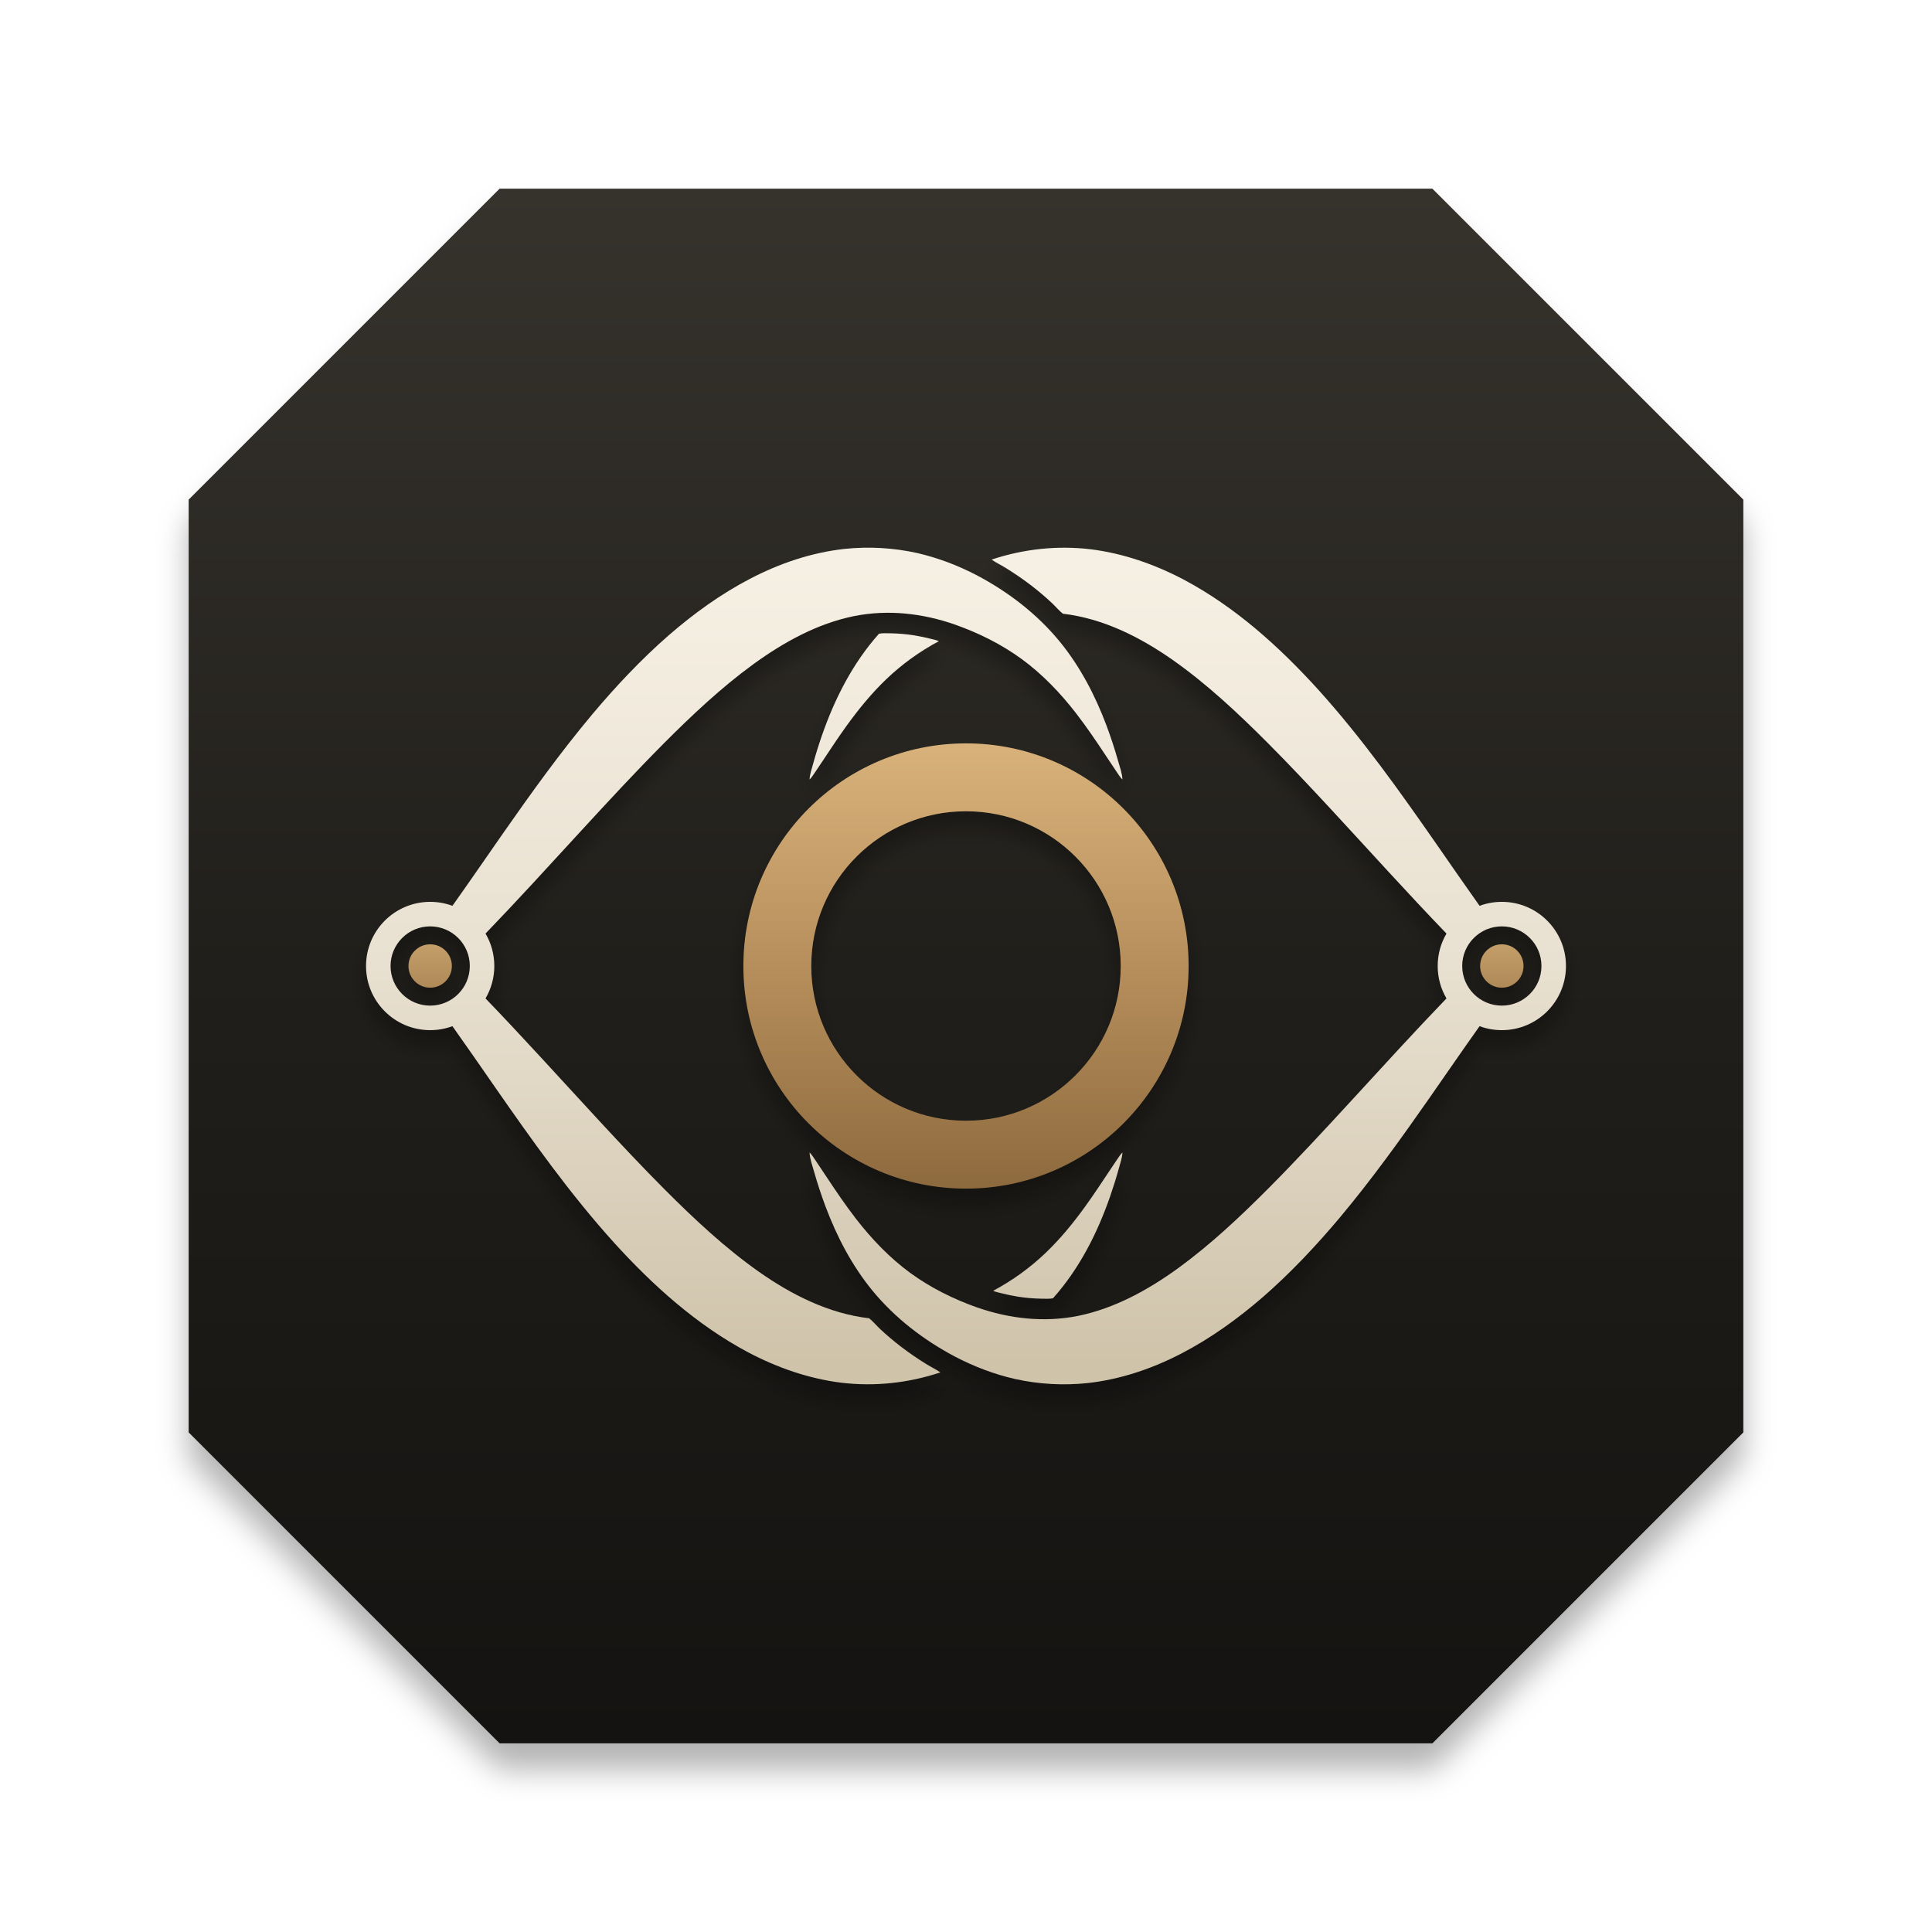
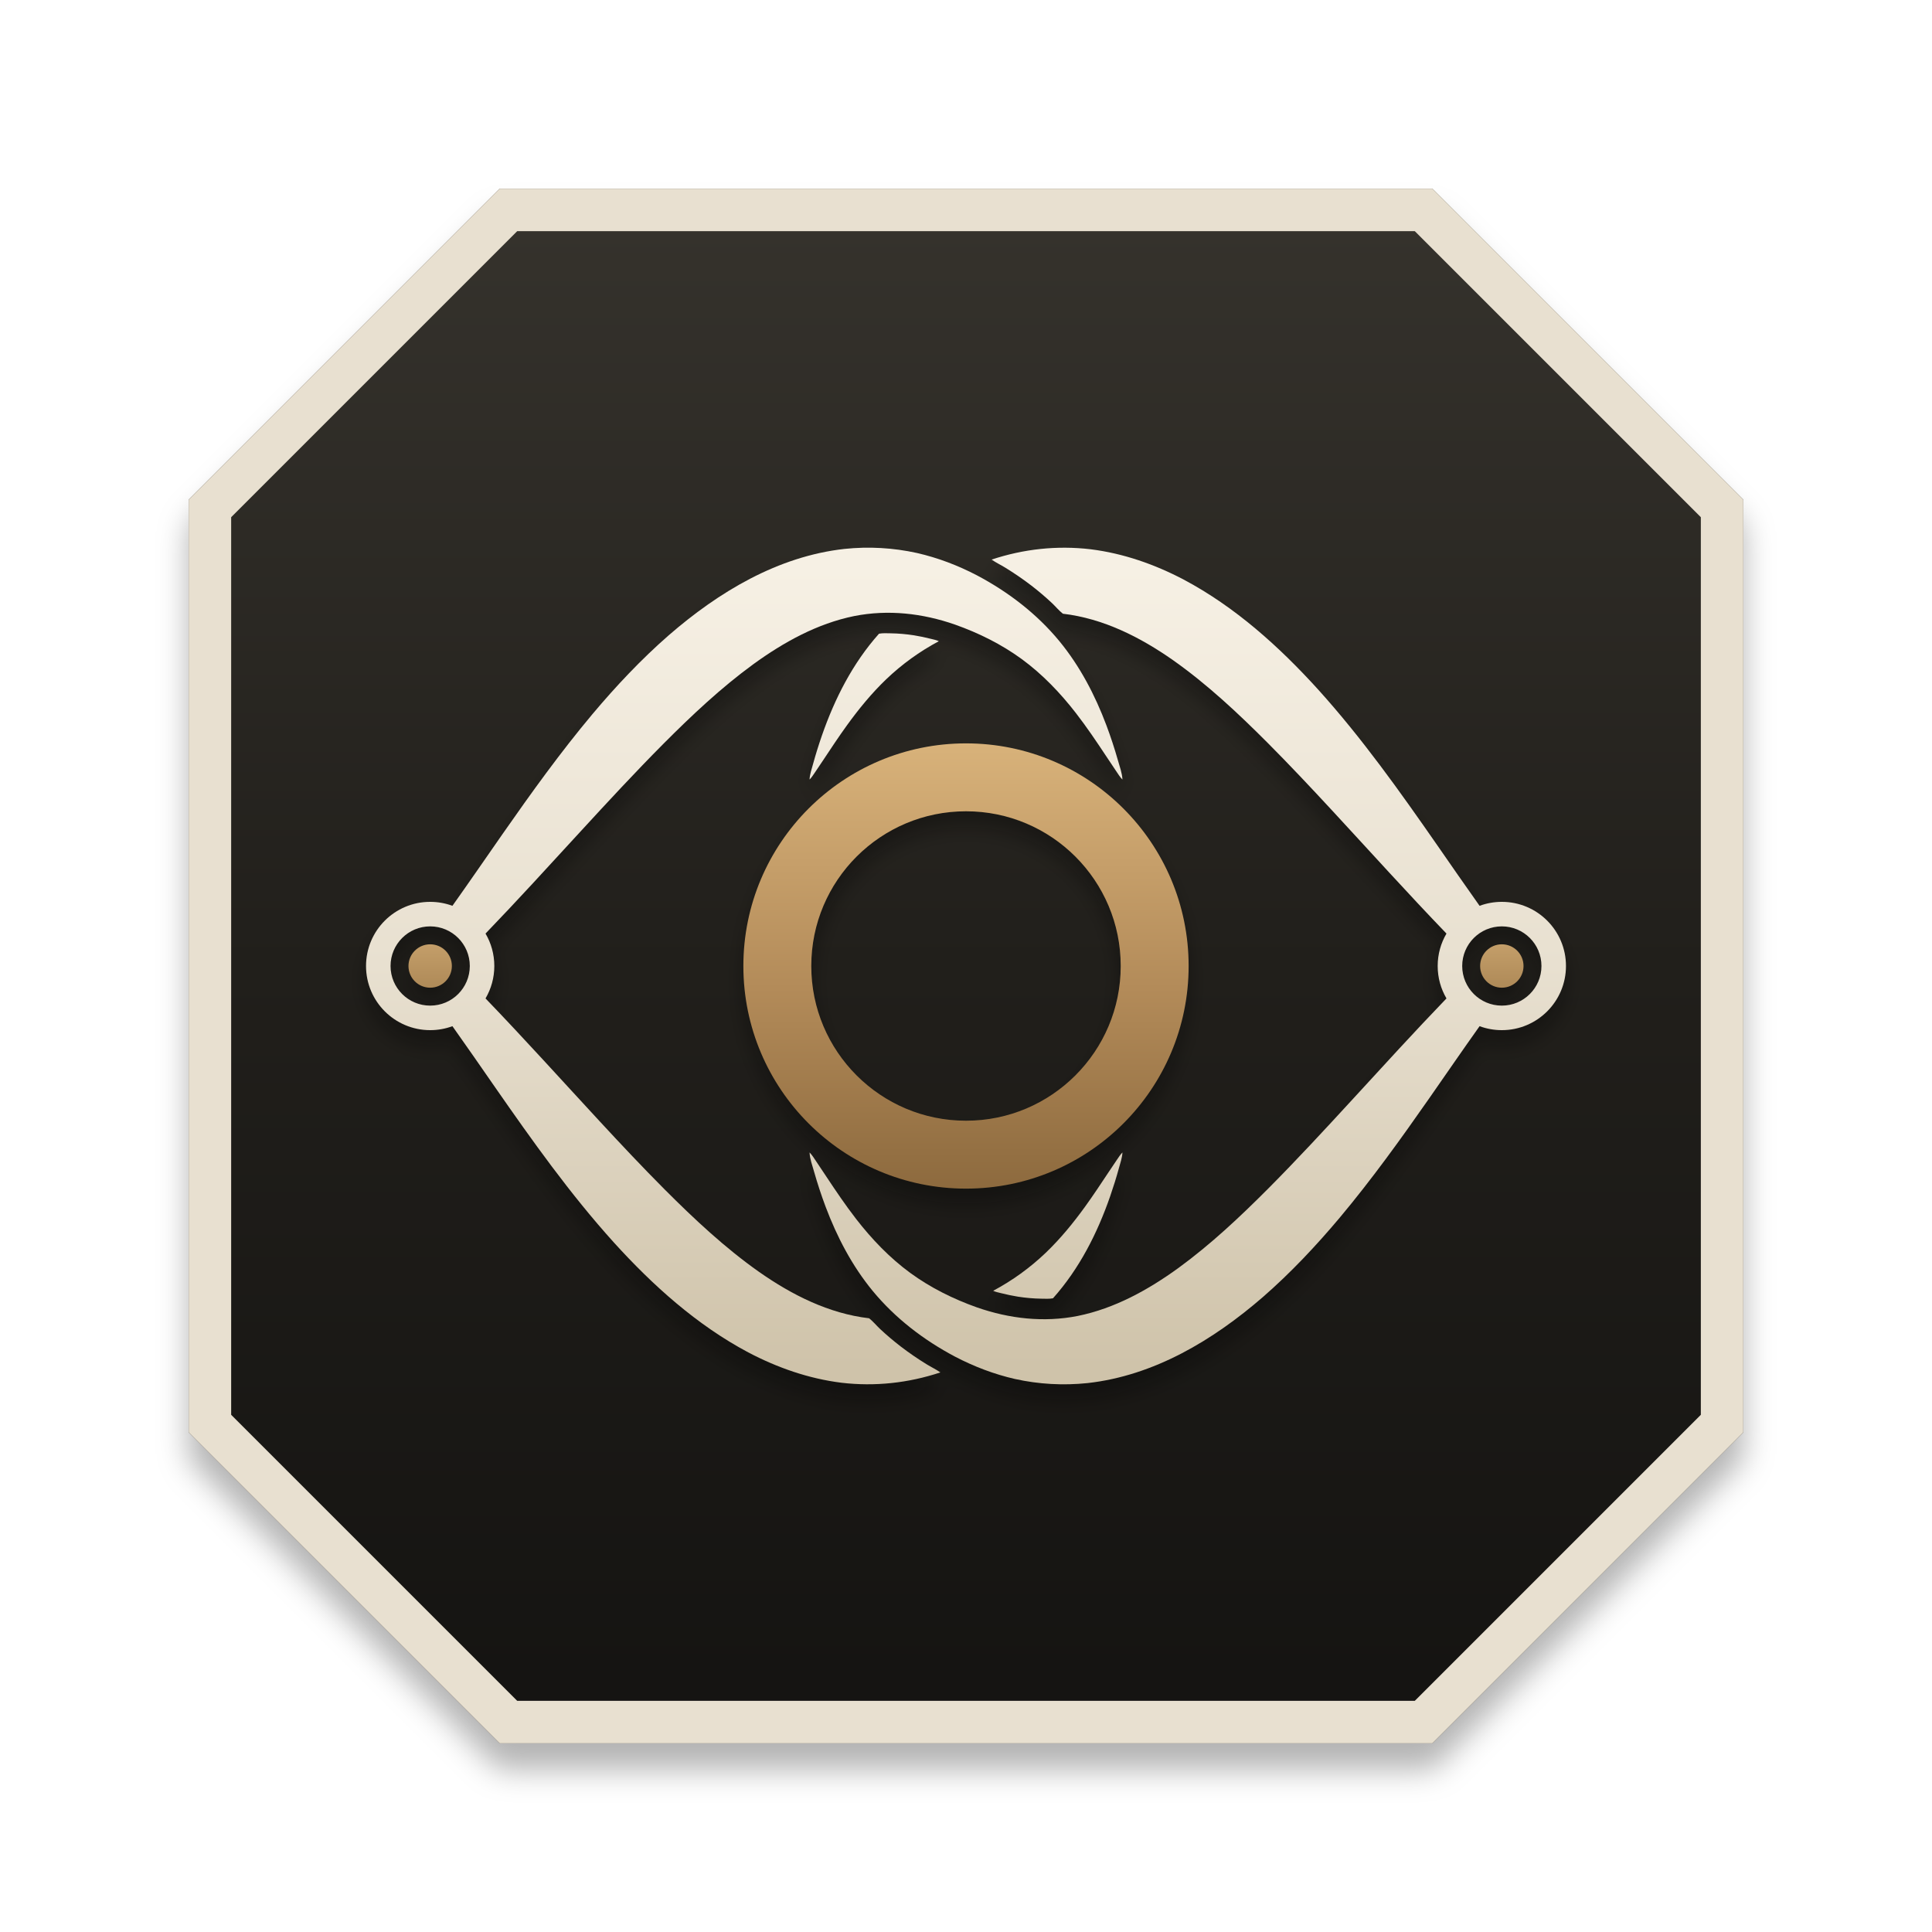
<svg xmlns="http://www.w3.org/2000/svg" width="1024" height="1024" viewBox="0 0 1024 1024">
  <defs>
    <filter id="filter-1" filterUnits="userSpaceOnUse" x="60" y="60" width="904" height="904" data-vc-blend="multiply" color-interpolation-filters="sRGB">
      <feGaussianBlur in="SourceAlpha" stdDeviation="8" />
      <feOffset dx="0" dy="14" result="shadow" />
      <feFlood flood-color="#000000" flood-opacity="0.3" />
      <feComposite in2="shadow" operator="in" result="paint" />
      <feMerge>
        <feMergeNode in="paint" />
        <feMergeNode in="SourceGraphic" />
      </feMerge>
    </filter>
    <linearGradient id="linear-gradient-1" x1="512" y1="100" x2="512" y2="924" gradientUnits="userSpaceOnUse">
      <stop offset="0" stop-color="#36332d" />
      <stop offset="0.5" stop-color="#211f1b" />
      <stop offset="1" stop-color="#141311" />
    </linearGradient>
    <filter id="filter-2" filterUnits="userSpaceOnUse" x="169" y="265.279" width="686" height="493.442" data-vc-blend="multiply" color-interpolation-filters="sRGB">
      <feGaussianBlur in="SourceAlpha" stdDeviation="5" />
      <feOffset dx="0" dy="8" result="shadow" />
      <feFlood flood-color="#050403" flood-opacity="0.35" />
      <feComposite in2="shadow" operator="in" result="paint" />
      <feMerge>
        <feMergeNode in="paint" />
        <feMergeNode in="SourceGraphic" />
      </feMerge>
    </filter>
    <linearGradient id="linear-gradient-2" x1="512" y1="394" x2="512" y2="630" gradientUnits="userSpaceOnUse">
      <stop offset="0" stop-color="#d8b27a" />
      <stop offset="0.55" stop-color="#b38b59" />
      <stop offset="1" stop-color="#8d6a3e" />
    </linearGradient>
    <linearGradient id="linear-gradient-3" x1="512" y1="300" x2="512" y2="724" gradientUnits="userSpaceOnUse">
      <stop offset="0" stop-color="#f6f0e4" />
      <stop offset="0.5" stop-color="#e8e0d0" />
      <stop offset="1" stop-color="#cfc3aa" />
    </linearGradient>
    <linearGradient id="linear-gradient-4" x1="512" y1="478" x2="512" y2="546" gradientUnits="userSpaceOnUse">
      <stop offset="0" stop-color="#d8b27a" />
      <stop offset="1" stop-color="#9a7647" />
    </linearGradient>
  </defs>
  <g id="Caliper_app_icon" data-name="Caliper app icon">
    <g filter="url(#filter-1)">
      <path id="Tile" d="M264.8 100 L759.2 100 L924 264.8 L924 759.2 L759.2 924 L264.8 924 L100 759.2 L100 264.8 Z" fill="url(#linear-gradient-1)" />
    </g>
+     <path id="Border" d="M269.465 111.261 L754.535 111.261 L912.739 269.465 L912.739 754.535 L754.535 912.739 L269.465 912.739 L111.261 754.535 L111.261 269.465 Z" fill="none" stroke="#e8e0d0" stroke-width="22.523" />
    <g filter="url(#filter-2)">
      <g id="Caliper">
        <path id="Iris" d="M630 512 C630 577.17 577.17 630 512 630 C446.83 630 394 577.17 394 512 C394 446.83 446.83 394 512 394 C577.17 394 630 446.83 630 512 Z M512 430 C466.713 430 430 466.713 430 512 C430 557.287 466.713 594 512 594 C557.287 594 594 557.287 594 512 C594 466.713 557.287 430 512 430 Z" fill="url(#linear-gradient-2)" fill-rule="evenodd" />
        <path id="Left_caliper" data-name="Left caliper" d="M447.599 290.933 C460.479 289.59 473.418 290.314 486.063 293.111 C497.138 295.644 507.746 299.695 517.81 304.95 C534.417 313.74 549.475 325.272 561.469 339.795 C572.397 353.093 580.397 368.412 586.436 384.474 C588.711 390.551 590.736 396.721 592.514 402.962 C593.433 406.209 594.77 409.791 594.92 413.18 C593.57 411.854 592.543 410.104 591.478 408.549 C589.664 405.892 587.895 403.205 586.119 400.524 C581.046 392.869 575.908 385.254 570.288 377.987 C561.956 367.246 552.534 357.381 541.546 349.328 C530.758 341.46 518.754 335.508 506.19 331.05 C488.957 325.043 470.779 322.972 452.792 326.513 C433.184 330.498 415.436 340.334 399.371 351.977 C382.234 364.478 366.72 379.084 351.767 394.084 C336.611 409.32 322.023 425.108 307.482 440.927 C290.881 458.992 274.36 477.137 257.341 494.811 C260.302 499.854 262 505.729 262 512 C262 518.271 260.302 524.146 257.341 529.189 C277.914 550.553 297.758 572.604 317.899 594.373 C329.208 606.589 340.61 618.724 352.365 630.516 C367.966 646.133 384.193 661.34 402.263 674.092 C419.733 686.336 439.224 696.197 460.645 698.718 C462.75 700.365 464.538 702.578 466.493 704.414 C469.98 707.673 473.623 710.757 477.404 713.67 C481.821 717.055 486.414 720.197 491.153 723.113 C493.54 724.574 496.142 725.812 498.434 727.407 C481.48 733.04 463.71 734.975 445.955 732.879 C428.609 730.712 412.037 724.913 396.601 716.801 C369.308 702.292 346.01 681.3 325.354 658.528 C302.151 632.839 282.081 604.569 262.348 576.189 C254.855 565.408 247.4 554.6 239.794 543.899 C236.119 545.258 232.146 546 228 546 C209.222 546 194 530.778 194 512 C194 493.222 209.222 478 228 478 C232.146 478 236.119 478.742 239.793 480.101 C248.808 467.418 257.612 454.588 266.516 441.827 C281.617 420.197 297.028 398.753 313.985 378.526 C326.516 363.632 339.876 349.419 354.554 336.614 C380.952 313.73 412.278 294.859 447.599 290.933 Z M228 491 C216.402 491 207 500.402 207 512 C207 523.598 216.402 533 228 533 C239.598 533 249 523.598 249 512 C249 500.402 239.598 491 228 491 Z M592.015 614.669 C592.916 613.369 593.788 611.932 594.92 610.82 C594.796 613.615 593.753 616.538 593.02 619.224 C591.649 624.214 590.102 629.156 588.411 634.047 C581.579 653.726 572.049 672.488 558.112 688.118 C556.135 688.513 553.909 688.347 551.899 688.329 C547.771 688.265 543.666 687.903 539.586 687.272 C536.553 686.783 533.552 686.152 530.575 685.395 C529.204 685.037 527.669 684.778 526.397 684.146 C536.578 678.725 545.941 671.944 554.283 663.98 C562.036 656.548 568.844 648.222 575.13 639.53 C579.527 633.436 583.67 627.167 587.822 620.905 C589.207 618.818 590.593 616.731 592.015 614.669 Z" fill="url(#linear-gradient-3)" />
        <path id="Left_pivot" d="M239.5 512 C239.5 518.351 234.351 523.5 228 523.5 C221.649 523.5 216.5 518.351 216.5 512 C216.5 505.649 221.649 500.5 228 500.5 C234.351 500.5 239.5 505.649 239.5 512 Z" fill="url(#linear-gradient-4)" />
        <path id="Right_caliper" data-name="Right caliper" d="M525.566 296.593 C542.52 290.96 560.29 289.025 578.045 291.121 C595.391 293.288 611.963 299.087 627.399 307.199 C654.692 321.708 677.99 342.7 698.646 365.472 C721.849 391.161 741.919 419.431 761.652 447.811 C769.145 458.592 776.6 469.4 784.206 480.101 C787.881 478.742 791.854 478 796 478 C814.778 478 830 493.222 830 512 C830 530.778 814.778 546 796 546 C791.854 546 787.881 545.258 784.207 543.899 C775.192 556.582 766.388 569.412 757.484 582.173 C742.383 603.803 726.972 625.247 710.015 645.474 C697.484 660.368 684.124 674.581 669.446 687.386 C643.048 710.27 611.722 729.141 576.401 733.067 C563.521 734.41 550.582 733.686 537.937 730.889 C526.862 728.356 516.254 724.305 506.19 719.05 C489.583 710.26 474.525 698.728 462.531 684.205 C451.603 670.907 443.603 655.588 437.564 639.526 C435.289 633.449 433.264 627.279 431.486 621.038 C430.567 617.791 429.23 614.209 429.08 610.82 C430.43 612.146 431.457 613.896 432.522 615.451 C434.336 618.108 436.105 620.795 437.881 623.476 C442.954 631.131 448.092 638.746 453.712 646.013 C462.044 656.754 471.466 666.619 482.454 674.672 C493.242 682.54 505.246 688.492 517.81 692.95 C535.043 698.957 553.221 701.028 571.208 697.487 C590.816 693.502 608.564 683.666 624.629 672.023 C641.766 659.522 657.28 644.916 672.233 629.916 C687.389 614.68 701.977 598.892 716.518 583.073 C733.119 565.008 749.64 546.863 766.659 529.189 C763.698 524.146 762 518.271 762 512 C762 505.729 763.698 499.854 766.659 494.811 C746.086 473.447 726.242 451.395 706.101 429.627 C694.792 417.411 683.39 405.276 671.635 393.484 C656.034 377.867 639.807 362.66 621.737 349.908 C604.267 337.664 584.776 327.803 563.355 325.282 C561.25 323.635 559.462 321.422 557.507 319.586 C554.02 316.327 550.377 313.243 546.596 310.33 C542.179 306.945 537.586 303.803 532.847 300.887 C530.46 299.426 527.858 298.188 525.566 296.593 Z M465.888 335.882 C467.865 335.487 470.091 335.653 472.101 335.671 C476.229 335.735 480.334 336.097 484.414 336.728 C487.447 337.217 490.448 337.848 493.425 338.605 C494.796 338.963 496.331 339.222 497.603 339.854 C487.422 345.275 478.059 352.056 469.717 360.02 C461.964 367.452 455.156 375.778 448.87 384.47 C444.473 390.564 440.33 396.833 436.178 403.095 C434.793 405.182 433.407 407.269 431.985 409.331 C431.084 410.631 430.212 412.068 429.08 413.18 C429.204 410.385 430.247 407.462 430.98 404.776 C432.351 399.786 433.898 394.844 435.589 389.953 C442.421 370.274 451.951 351.512 465.888 335.882 Z M796 491 C784.402 491 775 500.402 775 512 C775 523.598 784.402 533 796 533 C807.598 533 817 523.598 817 512 C817 500.402 807.598 491 796 491 Z" fill="url(#linear-gradient-3)" />
        <path id="Right_pivot" d="M807.5 512 C807.5 518.351 802.351 523.5 796 523.5 C789.649 523.5 784.5 518.351 784.5 512 C784.5 505.649 789.649 500.5 796 500.5 C802.351 500.5 807.5 505.649 807.5 512 Z" fill="url(#linear-gradient-4)" />
      </g>
    </g>
  </g>
</svg>
